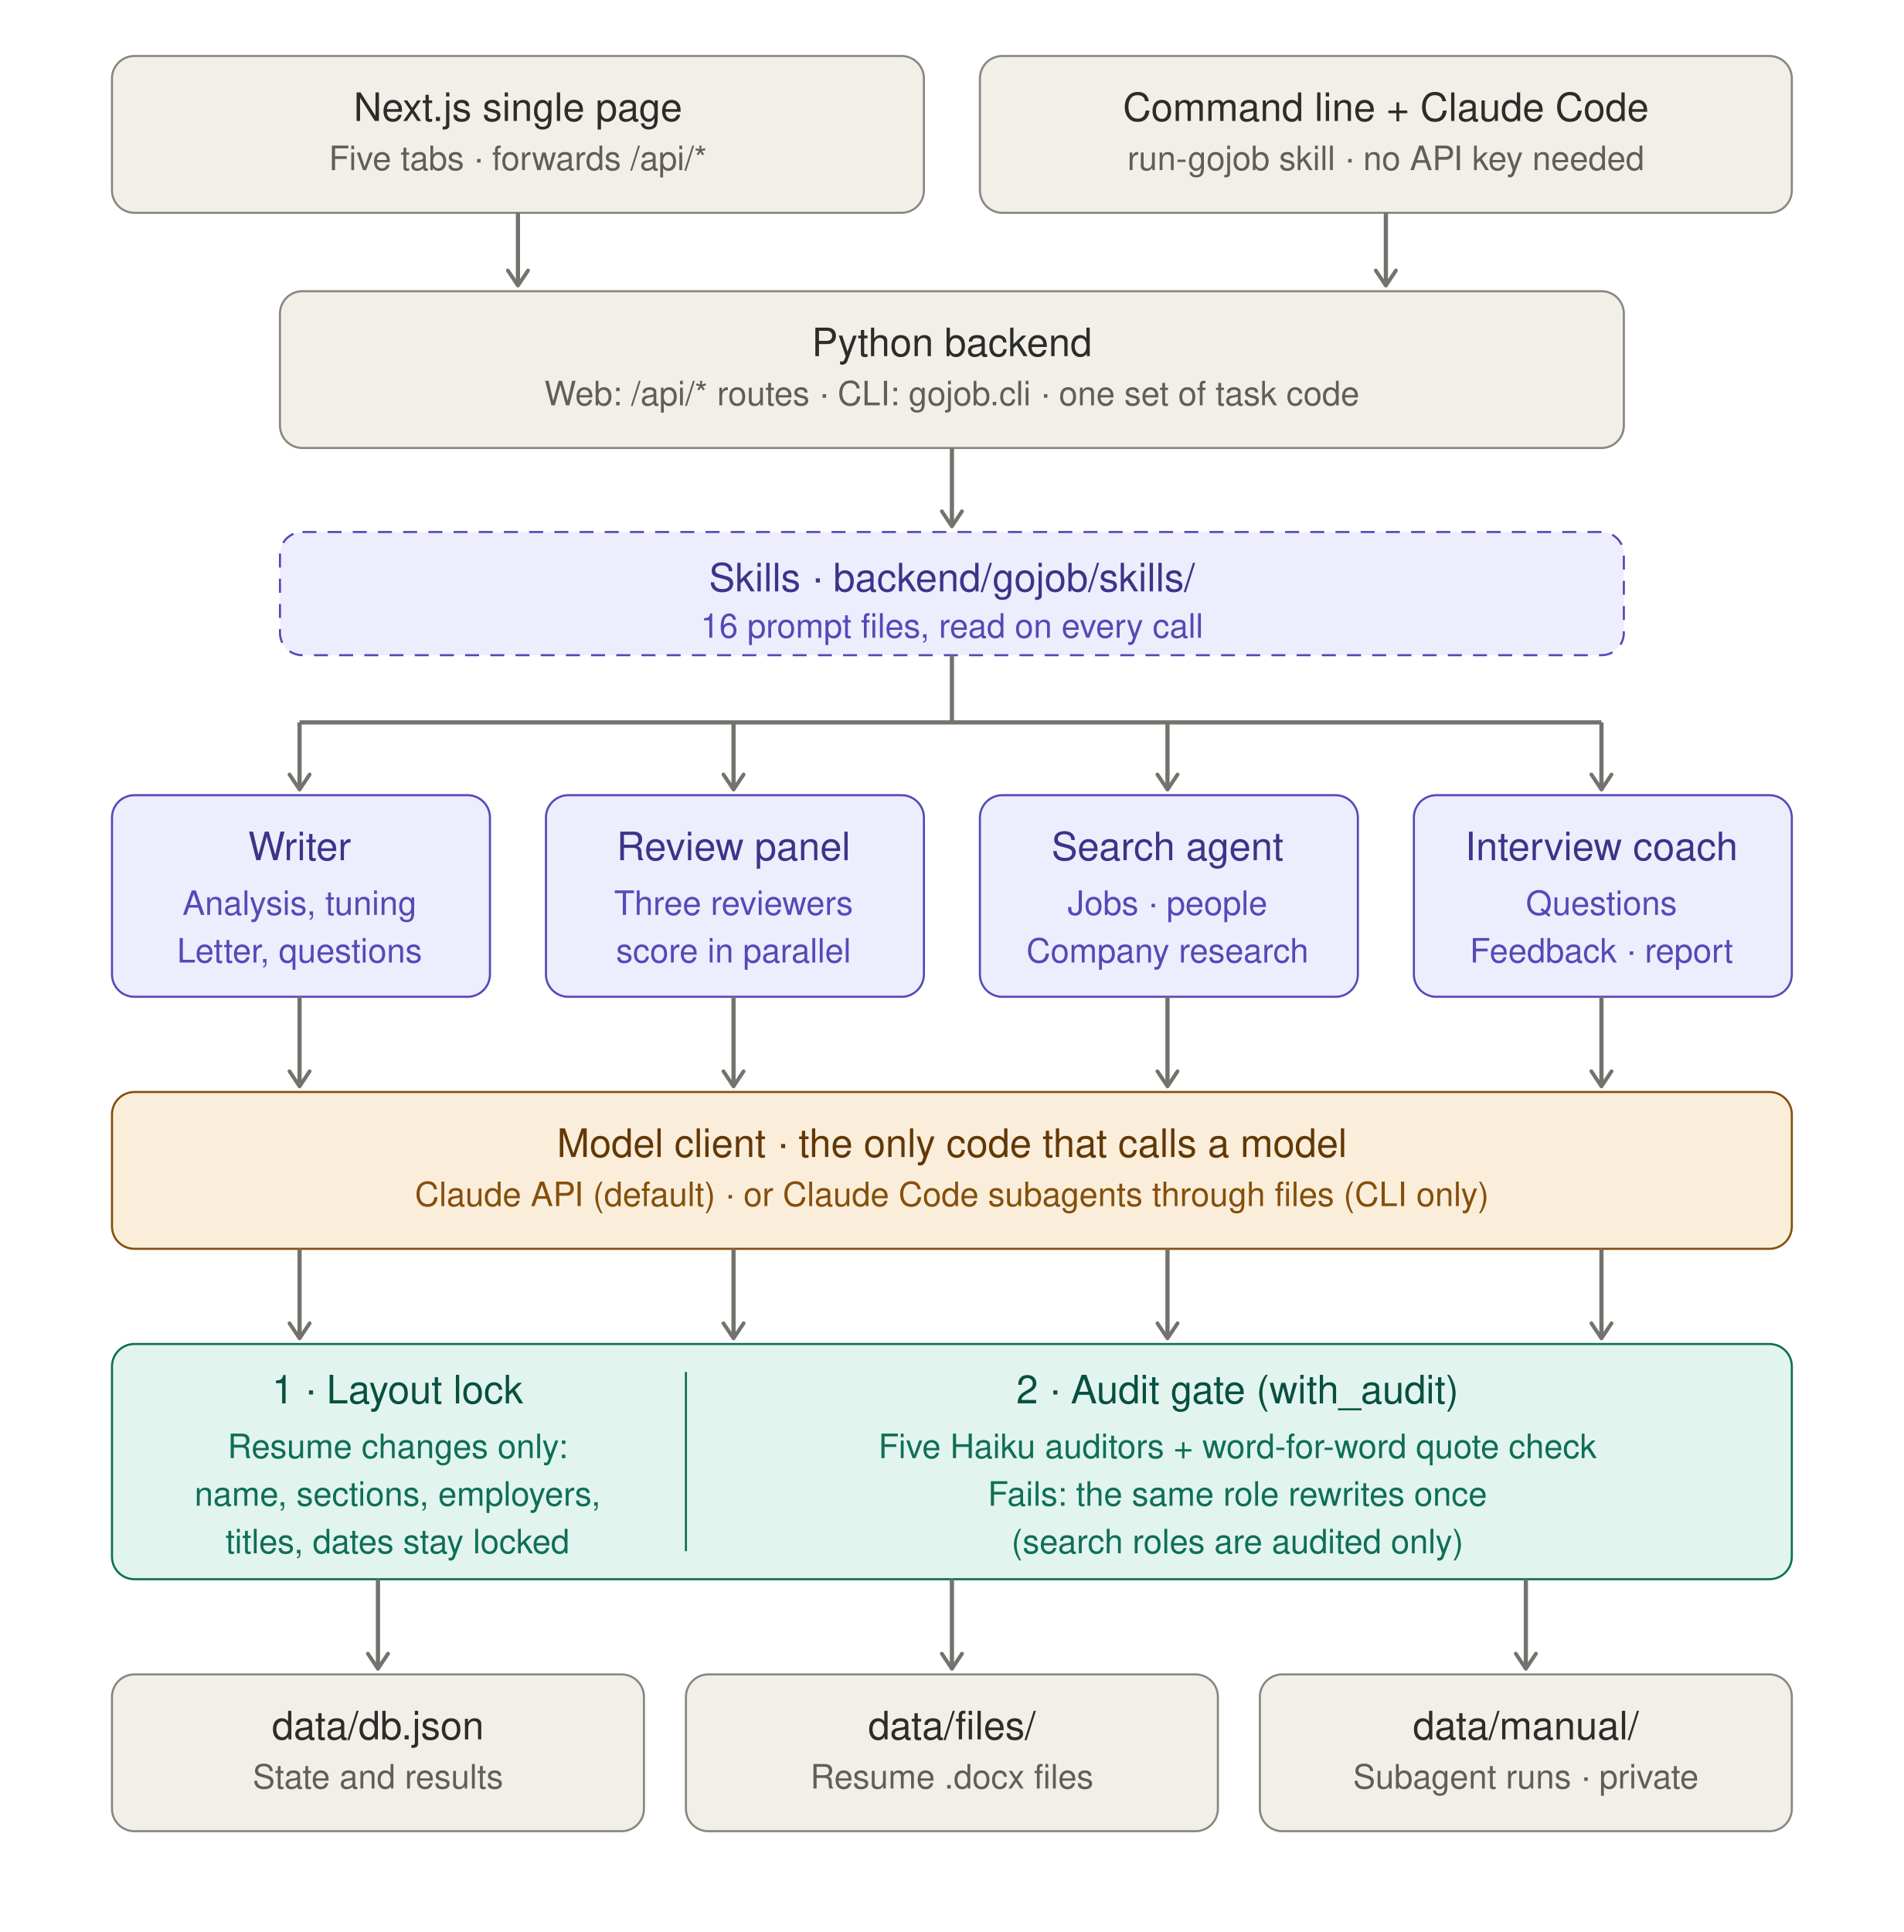
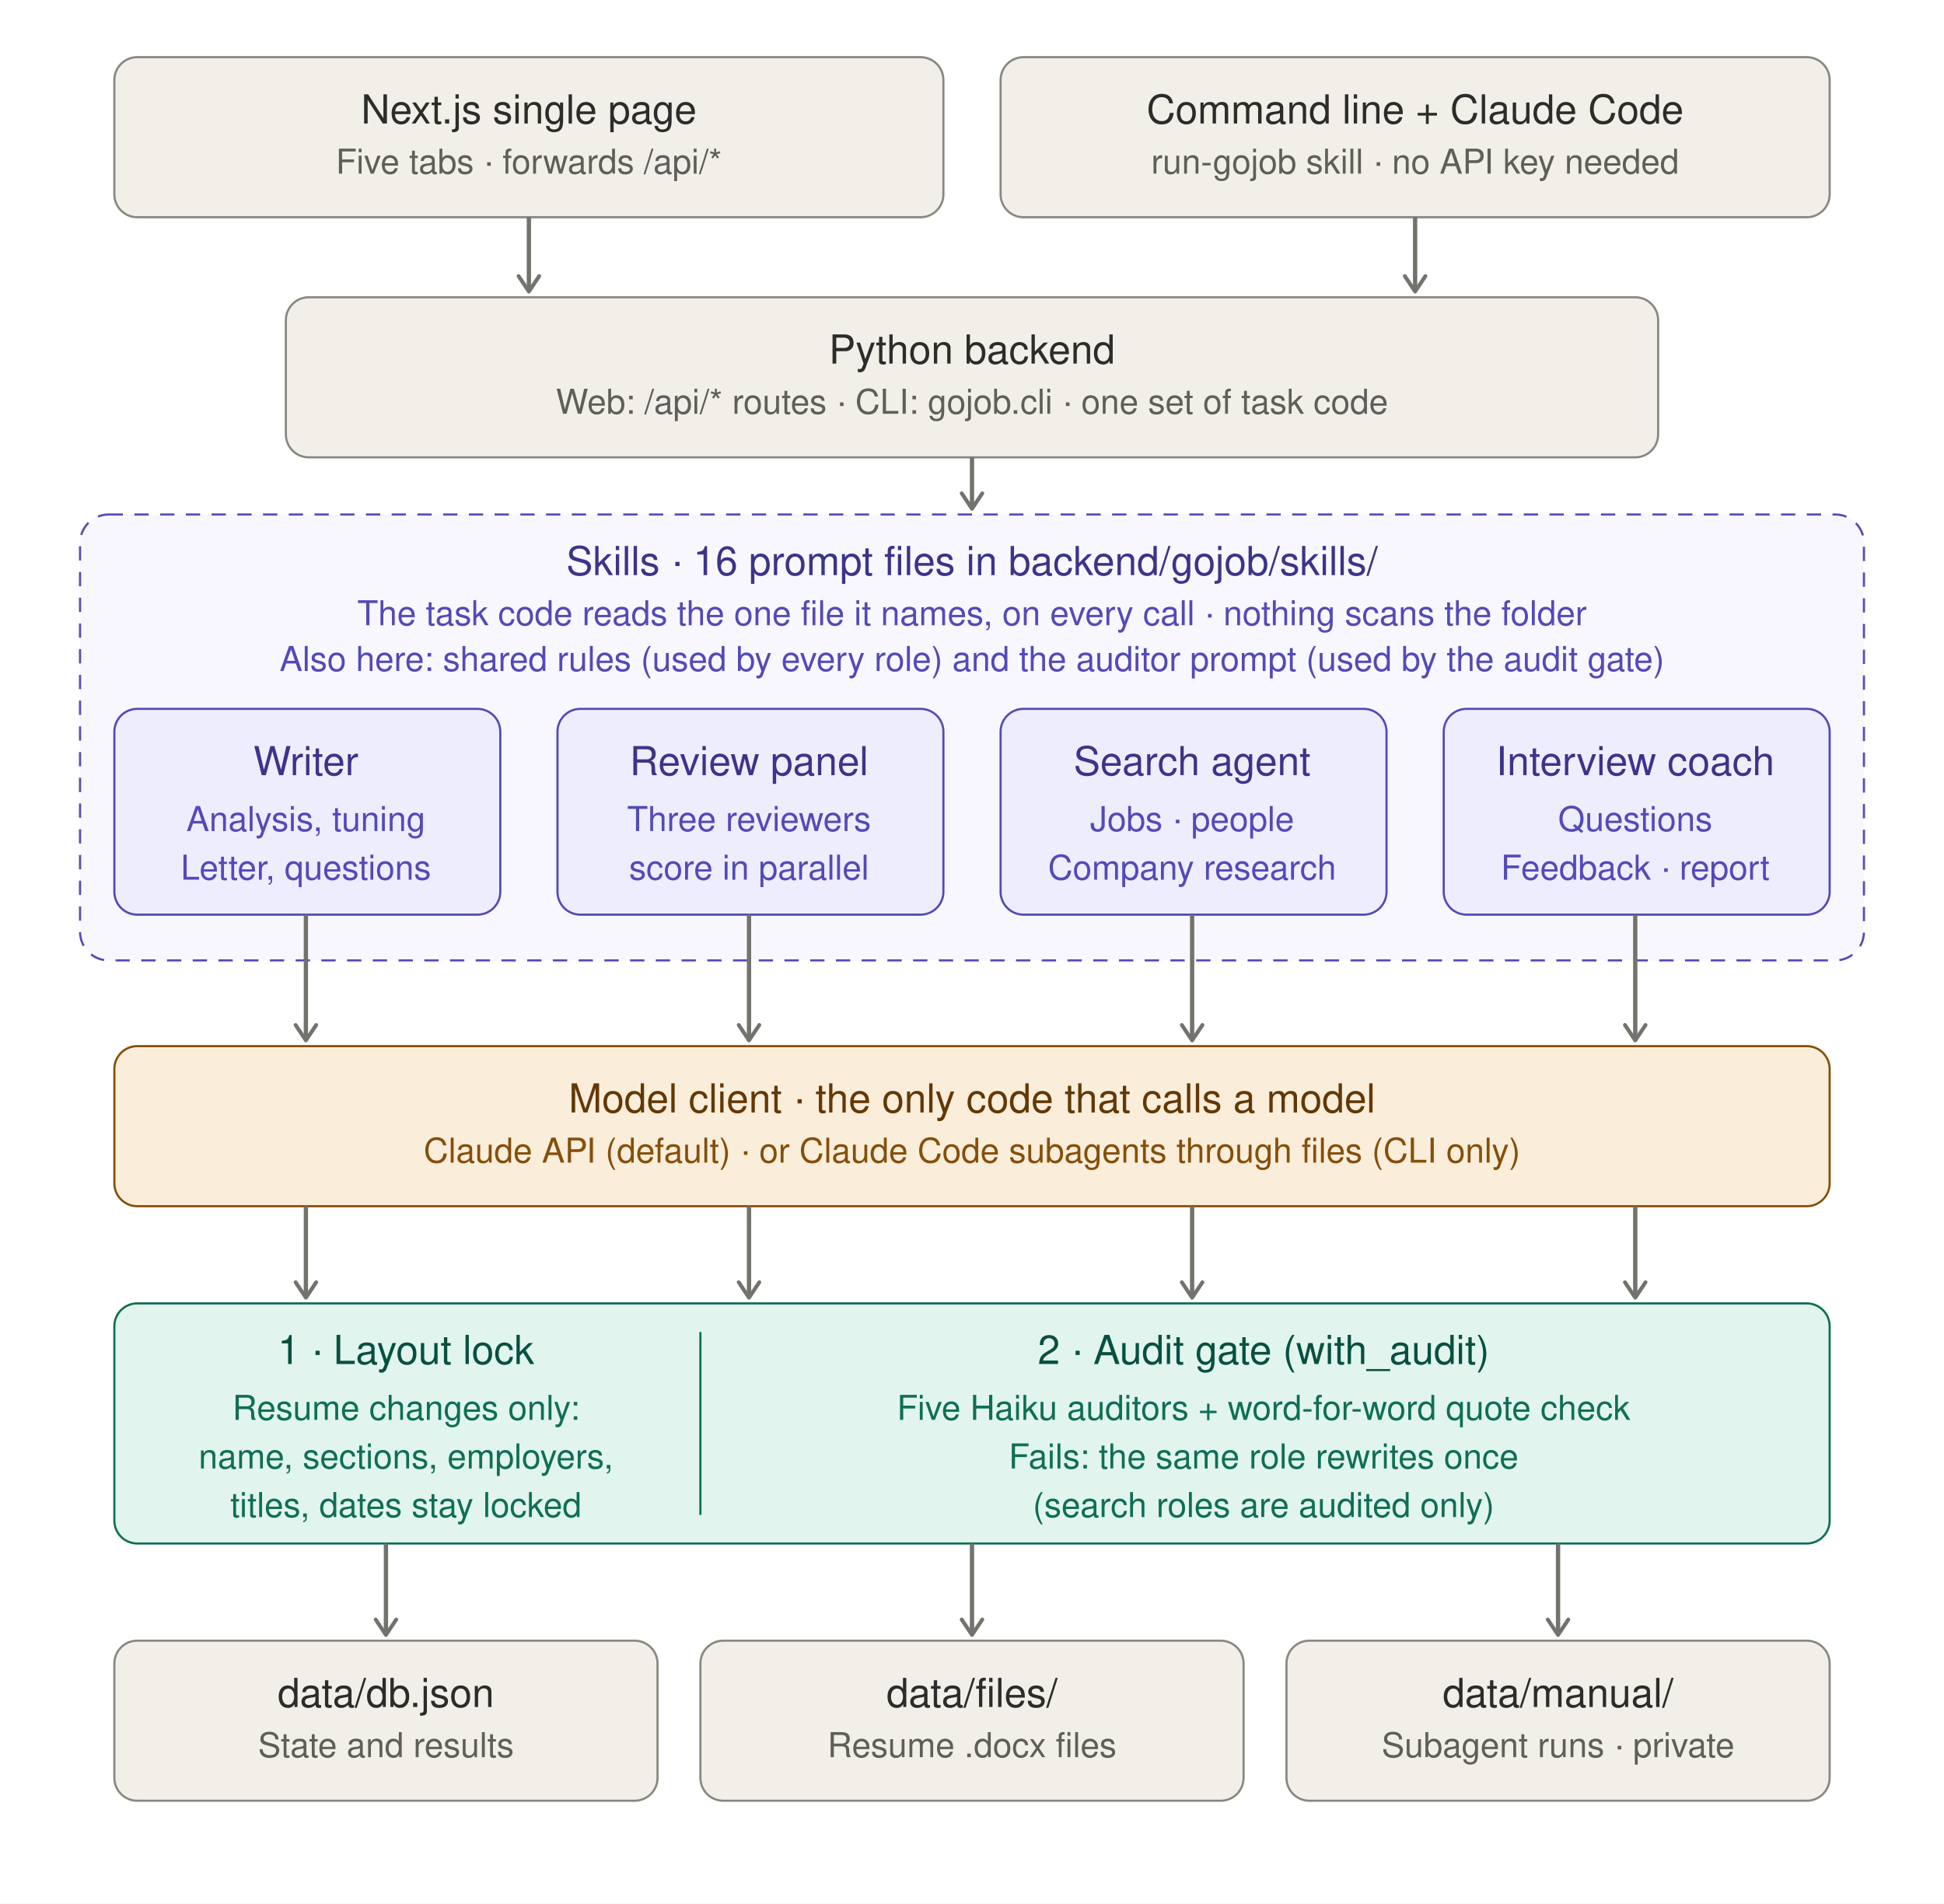
- <svg xmlns="http://www.w3.org/2000/svg" width="680" height="690" viewBox="0 0 680 690" role="img" aria-labelledby="t d">
+ <svg xmlns="http://www.w3.org/2000/svg" width="680" height="666" viewBox="0 0 680 666" role="img" aria-labelledby="t d">
  <style>
  text { font-family: -apple-system, BlinkMacSystemFont, "Segoe UI", Helvetica, Arial, sans-serif; text-anchor: middle; dominant-baseline: central; }
  .th { font-size: 14px; font-weight: 500; }
  .ts { font-size: 12px; }
  .arr { stroke: #73726c; stroke-width: 1.5; fill: none; }
  .gray rect { fill: #F1EFE8; stroke: #888780; }
  .gray .th { fill: #2C2C2A; } .gray .ts { fill: #5F5E5A; }
  .purple rect { fill: #EEEDFE; stroke: #534AB7; }
  .purple .th { fill: #3C3489; } .purple .ts { fill: #534AB7; }
-   .dashed rect { stroke-dasharray: 5 4; }
+   .skills rect { fill: #F8F7FF; stroke: #534AB7; stroke-dasharray: 5 4; }
+   .skills .th { fill: #3C3489; } .skills .ts { fill: #534AB7; }
  .teal rect { fill: #E1F5EE; stroke: #0F6E56; }
  .teal .th { fill: #085041; } .teal .ts { fill: #0F6E56; }
  .amber rect { fill: #FAEEDA; stroke: #854F0B; }
  .amber .th { fill: #633806; } .amber .ts { fill: #854F0B; }
  .div { stroke: #0F6E56; stroke-width: 0.75; }
  rect { stroke-width: 0.75; }
</style>
  <defs>
    <marker id="arrow" viewBox="0 0 10 10" refX="8" refY="5" markerWidth="6" markerHeight="6" orient="auto">
      <path d="M2 1L8 5L2 9" fill="none" stroke="#73726c" stroke-width="1.5" stroke-linecap="round" stroke-linejoin="round" />
    </marker>
  </defs>
-   <rect x="0" y="0" width="680" height="690" fill="#ffffff" stroke="none" />
+   <rect x="0" y="0" width="680" height="666" fill="#ffffff" stroke="none" />
  <g class="gray">
    <rect x="40" y="20" width="290" height="56" rx="8" />
    <text class="th" x="185" y="40">Next.js single page</text>
    <text class="ts" x="185" y="58">Five tabs · forwards /api/*</text>
  </g>
  <g class="gray">
    <rect x="350" y="20" width="290" height="56" rx="8" />
    <text class="th" x="495" y="40">Command line + Claude Code</text>
    <text class="ts" x="495" y="58">run-gojob skill · no API key needed</text>
  </g>
  <line class="arr" x1="185" y1="76" x2="185" y2="102" marker-end="url(#arrow)" />
  <line class="arr" x1="495" y1="76" x2="495" y2="102" marker-end="url(#arrow)" />
  <g class="gray">
    <rect x="100" y="104" width="480" height="56" rx="8" />
    <text class="th" x="340" y="124">Python backend</text>
    <text class="ts" x="340" y="142">Web: /api/* routes · CLI: gojob.cli · one set of task code</text>
  </g>
-   <line class="arr" x1="340" y1="160" x2="340" y2="188" marker-end="url(#arrow)" />
-   <g class="purple dashed">
-     <rect x="100" y="190" width="480" height="44" rx="8" />
-     <text class="th" x="340" y="208">Skills · backend/gojob/skills/</text>
-     <text class="ts" x="340" y="225">16 prompt files, read on every call</text>
-   </g>
-   <path class="arr" d="M340 234V258" />
-   <path class="arr" d="M107 258H572" />
-   <line class="arr" x1="107" y1="258" x2="107" y2="282" marker-end="url(#arrow)" />
-   <line class="arr" x1="262" y1="258" x2="262" y2="282" marker-end="url(#arrow)" />
-   <line class="arr" x1="417" y1="258" x2="417" y2="282" marker-end="url(#arrow)" />
-   <line class="arr" x1="572" y1="258" x2="572" y2="282" marker-end="url(#arrow)" />
-   <g class="purple">
-     <rect x="40" y="284" width="135" height="72" rx="8" />
-     <text class="th" x="107" y="304">Writer</text>
-     <text class="ts" x="107" y="324">Analysis, tuning</text>
-     <text class="ts" x="107" y="341">Letter, questions</text>
+   <line class="arr" x1="340" y1="160" x2="340" y2="178" marker-end="url(#arrow)" />
+   <g class="skills">
+     <rect x="28" y="180" width="624" height="156" rx="10" />
+     <text class="th" x="340" y="198">Skills · 16 prompt files in backend/gojob/skills/</text>
+     <text class="ts" x="340" y="216">The task code reads the one file it names, on every call · nothing scans the folder</text>
+     <text class="ts" x="340" y="232">Also here: shared rules (used by every role) and the auditor prompt (used by the audit gate)</text>
  </g>
  <g class="purple">
-     <rect x="195" y="284" width="135" height="72" rx="8" />
-     <text class="th" x="262" y="304">Review panel</text>
-     <text class="ts" x="262" y="324">Three reviewers</text>
-     <text class="ts" x="262" y="341">score in parallel</text>
+     <rect x="40" y="248" width="135" height="72" rx="8" />
+     <text class="th" x="107" y="268">Writer</text>
+     <text class="ts" x="107" y="288">Analysis, tuning</text>
+     <text class="ts" x="107" y="305">Letter, questions</text>
  </g>
  <g class="purple">
-     <rect x="350" y="284" width="135" height="72" rx="8" />
-     <text class="th" x="417" y="304">Search agent</text>
-     <text class="ts" x="417" y="324">Jobs · people</text>
-     <text class="ts" x="417" y="341">Company research</text>
+     <rect x="195" y="248" width="135" height="72" rx="8" />
+     <text class="th" x="262" y="268">Review panel</text>
+     <text class="ts" x="262" y="288">Three reviewers</text>
+     <text class="ts" x="262" y="305">score in parallel</text>
  </g>
  <g class="purple">
-     <rect x="505" y="284" width="135" height="72" rx="8" />
-     <text class="th" x="572" y="304">Interview coach</text>
-     <text class="ts" x="572" y="324">Questions</text>
-     <text class="ts" x="572" y="341">Feedback · report</text>
+     <rect x="350" y="248" width="135" height="72" rx="8" />
+     <text class="th" x="417" y="268">Search agent</text>
+     <text class="ts" x="417" y="288">Jobs · people</text>
+     <text class="ts" x="417" y="305">Company research</text>
  </g>
-   <line class="arr" x1="107" y1="356" x2="107" y2="388" marker-end="url(#arrow)" />
-   <line class="arr" x1="262" y1="356" x2="262" y2="388" marker-end="url(#arrow)" />
-   <line class="arr" x1="417" y1="356" x2="417" y2="388" marker-end="url(#arrow)" />
-   <line class="arr" x1="572" y1="356" x2="572" y2="388" marker-end="url(#arrow)" />
+   <g class="purple">
+     <rect x="505" y="248" width="135" height="72" rx="8" />
+     <text class="th" x="572" y="268">Interview coach</text>
+     <text class="ts" x="572" y="288">Questions</text>
+     <text class="ts" x="572" y="305">Feedback · report</text>
+   </g>
+   <line class="arr" x1="107" y1="320" x2="107" y2="364" marker-end="url(#arrow)" />
+   <line class="arr" x1="262" y1="320" x2="262" y2="364" marker-end="url(#arrow)" />
+   <line class="arr" x1="417" y1="320" x2="417" y2="364" marker-end="url(#arrow)" />
+   <line class="arr" x1="572" y1="320" x2="572" y2="364" marker-end="url(#arrow)" />
  <g class="amber">
-     <rect x="40" y="390" width="600" height="56" rx="8" />
-     <text class="th" x="340" y="410">Model client · the only code that calls a model</text>
-     <text class="ts" x="340" y="428">Claude API (default) · or Claude Code subagents through files (CLI only)</text>
+     <rect x="40" y="366" width="600" height="56" rx="8" />
+     <text class="th" x="340" y="386">Model client · the only code that calls a model</text>
+     <text class="ts" x="340" y="404">Claude API (default) · or Claude Code subagents through files (CLI only)</text>
  </g>
-   <line class="arr" x1="107" y1="446" x2="107" y2="478" marker-end="url(#arrow)" />
-   <line class="arr" x1="262" y1="446" x2="262" y2="478" marker-end="url(#arrow)" />
-   <line class="arr" x1="417" y1="446" x2="417" y2="478" marker-end="url(#arrow)" />
-   <line class="arr" x1="572" y1="446" x2="572" y2="478" marker-end="url(#arrow)" />
+   <line class="arr" x1="107" y1="422" x2="107" y2="454" marker-end="url(#arrow)" />
+   <line class="arr" x1="262" y1="422" x2="262" y2="454" marker-end="url(#arrow)" />
+   <line class="arr" x1="417" y1="422" x2="417" y2="454" marker-end="url(#arrow)" />
+   <line class="arr" x1="572" y1="422" x2="572" y2="454" marker-end="url(#arrow)" />
  <g class="teal">
-     <rect x="40" y="480" width="600" height="84" rx="8" />
-     <line class="div" x1="245" y1="490" x2="245" y2="554" />
-     <text class="th" x="142" y="498">1 · Layout lock</text>
-     <text class="ts" x="142" y="518">Resume changes only:</text>
-     <text class="ts" x="142" y="535">name, sections, employers,</text>
-     <text class="ts" x="142" y="552">titles, dates stay locked</text>
-     <text class="th" x="442" y="498">2 · Audit gate (with_audit)</text>
-     <text class="ts" x="442" y="518">Five Haiku auditors + word-for-word quote check</text>
-     <text class="ts" x="442" y="535">Fails: the same role rewrites once</text>
-     <text class="ts" x="442" y="552">(search roles are audited only)</text>
+     <rect x="40" y="456" width="600" height="84" rx="8" />
+     <line class="div" x1="245" y1="466" x2="245" y2="530" />
+     <text class="th" x="142" y="474">1 · Layout lock</text>
+     <text class="ts" x="142" y="494">Resume changes only:</text>
+     <text class="ts" x="142" y="511">name, sections, employers,</text>
+     <text class="ts" x="142" y="528">titles, dates stay locked</text>
+     <text class="th" x="442" y="474">2 · Audit gate (with_audit)</text>
+     <text class="ts" x="442" y="494">Five Haiku auditors + word-for-word quote check</text>
+     <text class="ts" x="442" y="511">Fails: the same role rewrites once</text>
+     <text class="ts" x="442" y="528">(search roles are audited only)</text>
  </g>
-   <line class="arr" x1="135" y1="564" x2="135" y2="596" marker-end="url(#arrow)" />
-   <line class="arr" x1="340" y1="564" x2="340" y2="596" marker-end="url(#arrow)" />
-   <line class="arr" x1="545" y1="564" x2="545" y2="596" marker-end="url(#arrow)" />
+   <line class="arr" x1="135" y1="540" x2="135" y2="572" marker-end="url(#arrow)" />
+   <line class="arr" x1="340" y1="540" x2="340" y2="572" marker-end="url(#arrow)" />
+   <line class="arr" x1="545" y1="540" x2="545" y2="572" marker-end="url(#arrow)" />
  <g class="gray">
-     <rect x="40" y="598" width="190" height="56" rx="8" />
-     <text class="th" x="135" y="618">data/db.json</text>
-     <text class="ts" x="135" y="636">State and results</text>
+     <rect x="40" y="574" width="190" height="56" rx="8" />
+     <text class="th" x="135" y="594">data/db.json</text>
+     <text class="ts" x="135" y="612">State and results</text>
  </g>
  <g class="gray">
-     <rect x="245" y="598" width="190" height="56" rx="8" />
-     <text class="th" x="340" y="618">data/files/</text>
-     <text class="ts" x="340" y="636">Resume .docx files</text>
+     <rect x="245" y="574" width="190" height="56" rx="8" />
+     <text class="th" x="340" y="594">data/files/</text>
+     <text class="ts" x="340" y="612">Resume .docx files</text>
  </g>
  <g class="gray">
-     <rect x="450" y="598" width="190" height="56" rx="8" />
-     <text class="th" x="545" y="618">data/manual/</text>
-     <text class="ts" x="545" y="636">Subagent runs · private</text>
+     <rect x="450" y="574" width="190" height="56" rx="8" />
+     <text class="th" x="545" y="594">data/manual/</text>
+     <text class="ts" x="545" y="612">Subagent runs · private</text>
  </g>
</svg>
